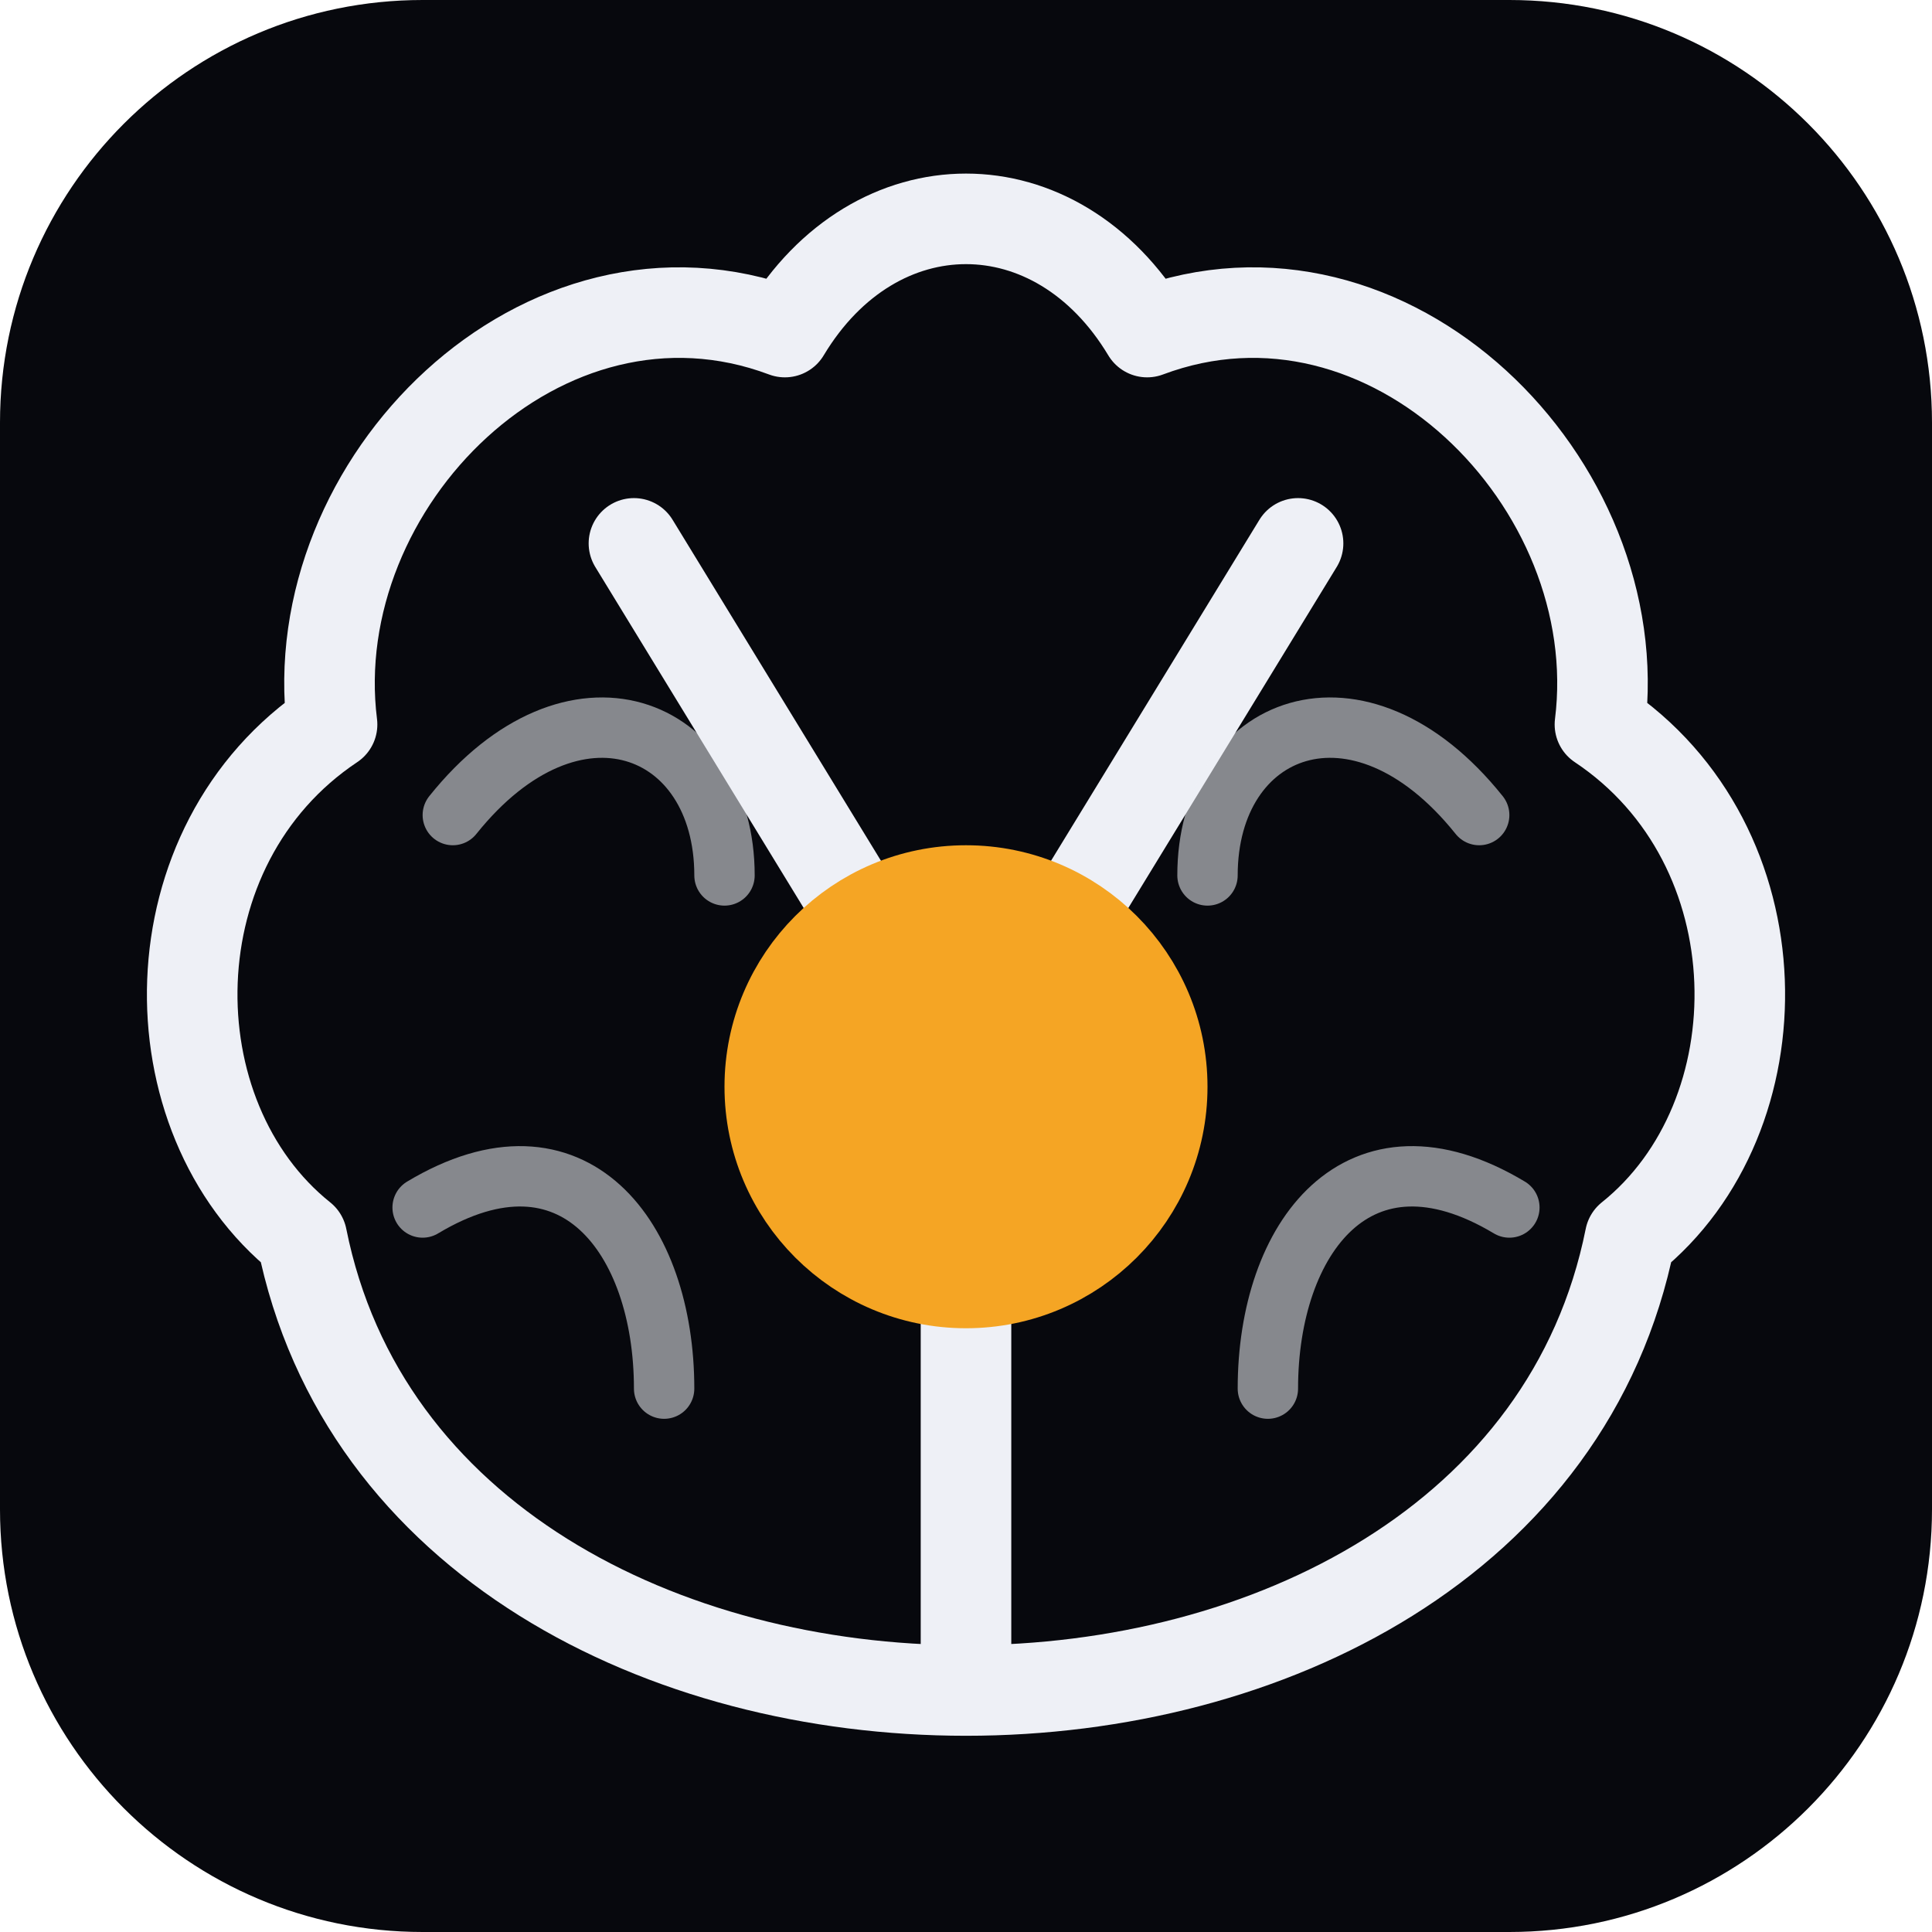
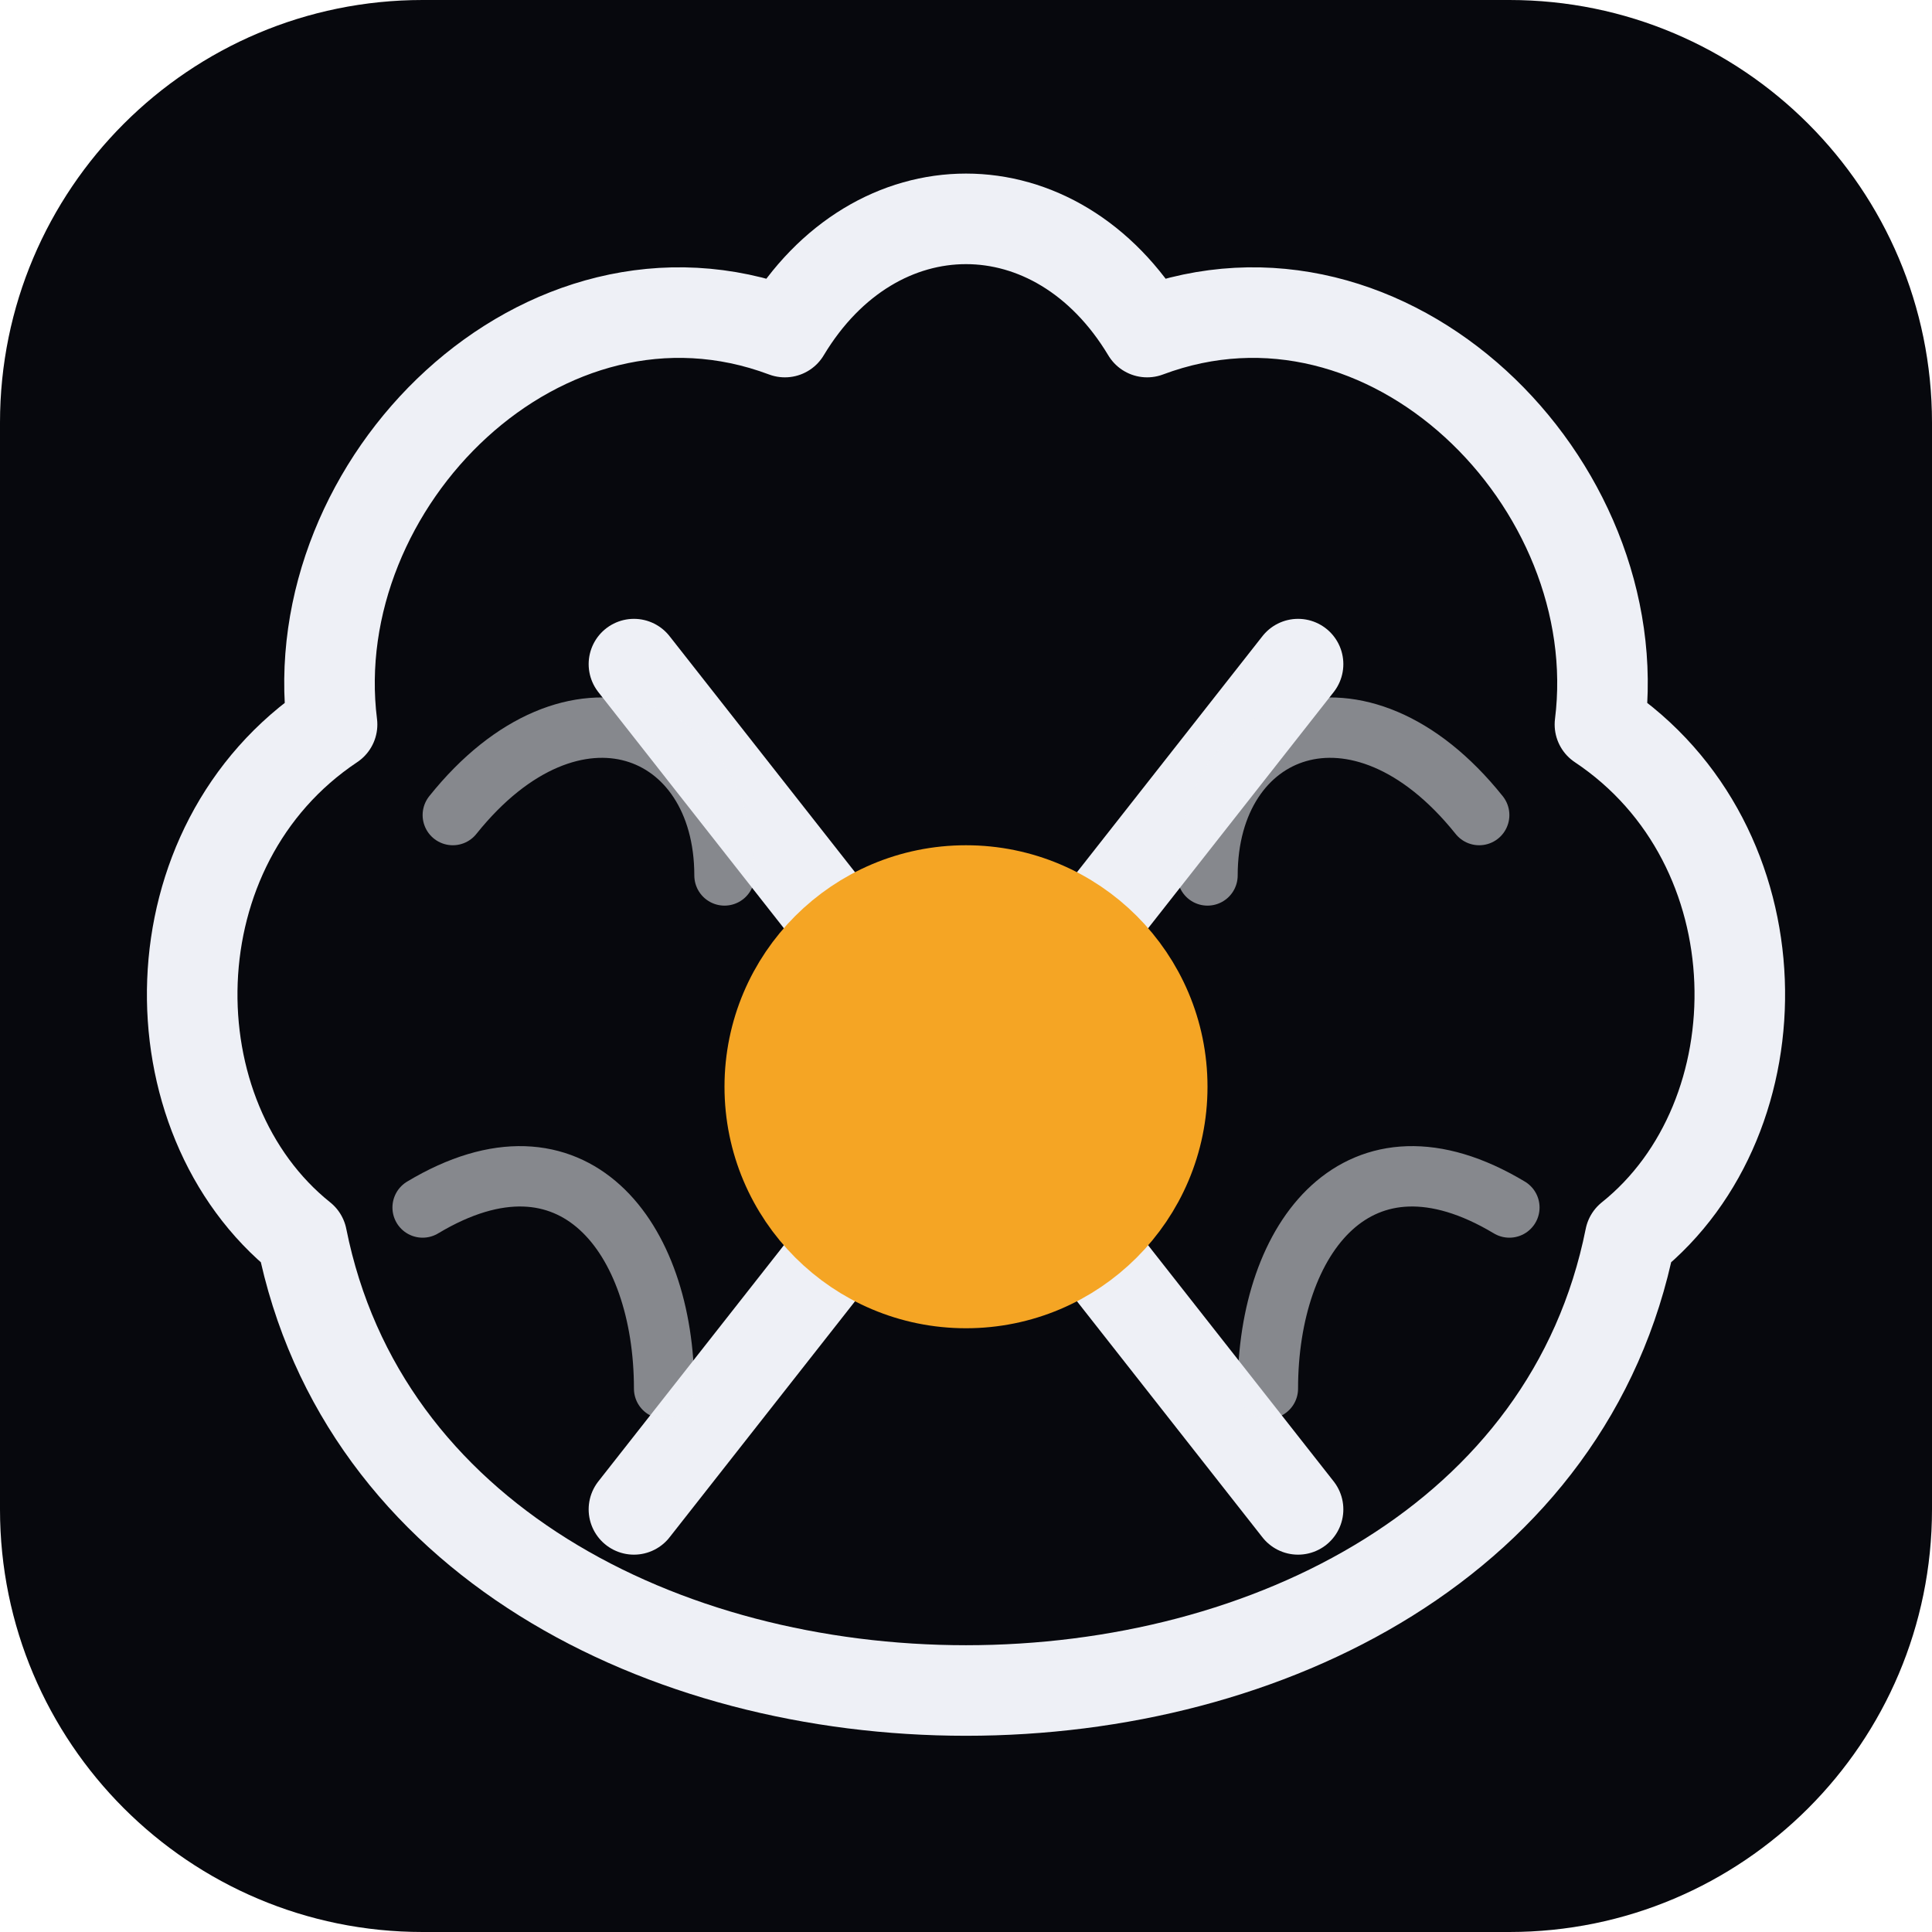
<svg xmlns="http://www.w3.org/2000/svg" viewBox="0 0 64 64" width="256" height="256" fill="none">
  <rect width="64" height="64" rx="14" fill="#07080D" />
  <path d="M32 56 C22 56 12 51 10 41 C5 37 5 28 11 24 C10 16 18 8 26 11 C29 6 35 6 38 11 C46 8 54 16 53 24 C59 28 59 37 54 41 C52 51 42 56 32 56 Z" stroke="#EEF0F6" stroke-width="3" stroke-linejoin="round" />
-   <path d="M32 55 V36 M32 36 L21 18 M32 36 L43 18" stroke="#EEF0F6" stroke-width="3" stroke-linecap="round" stroke-linejoin="round" />
+   <path d="M21 22 L43 50 M43 22 L21 50" stroke="#EEF0F6" stroke-width="3" stroke-linecap="round" stroke-linejoin="round" />
  <path d="M15 27 C19 22 24 24 24 29 M14 40 C19 37 22 41 22 46 M49 27 C45 22 40 24 40 29 M50 40 C45 37 42 41 42 46" stroke="#EEF0F6" stroke-opacity="0.55" stroke-width="2" stroke-linecap="round" />
  <circle cx="32" cy="36" r="6.5" fill="#F5A524" stroke="#F5A524" stroke-width="3" />
</svg>
